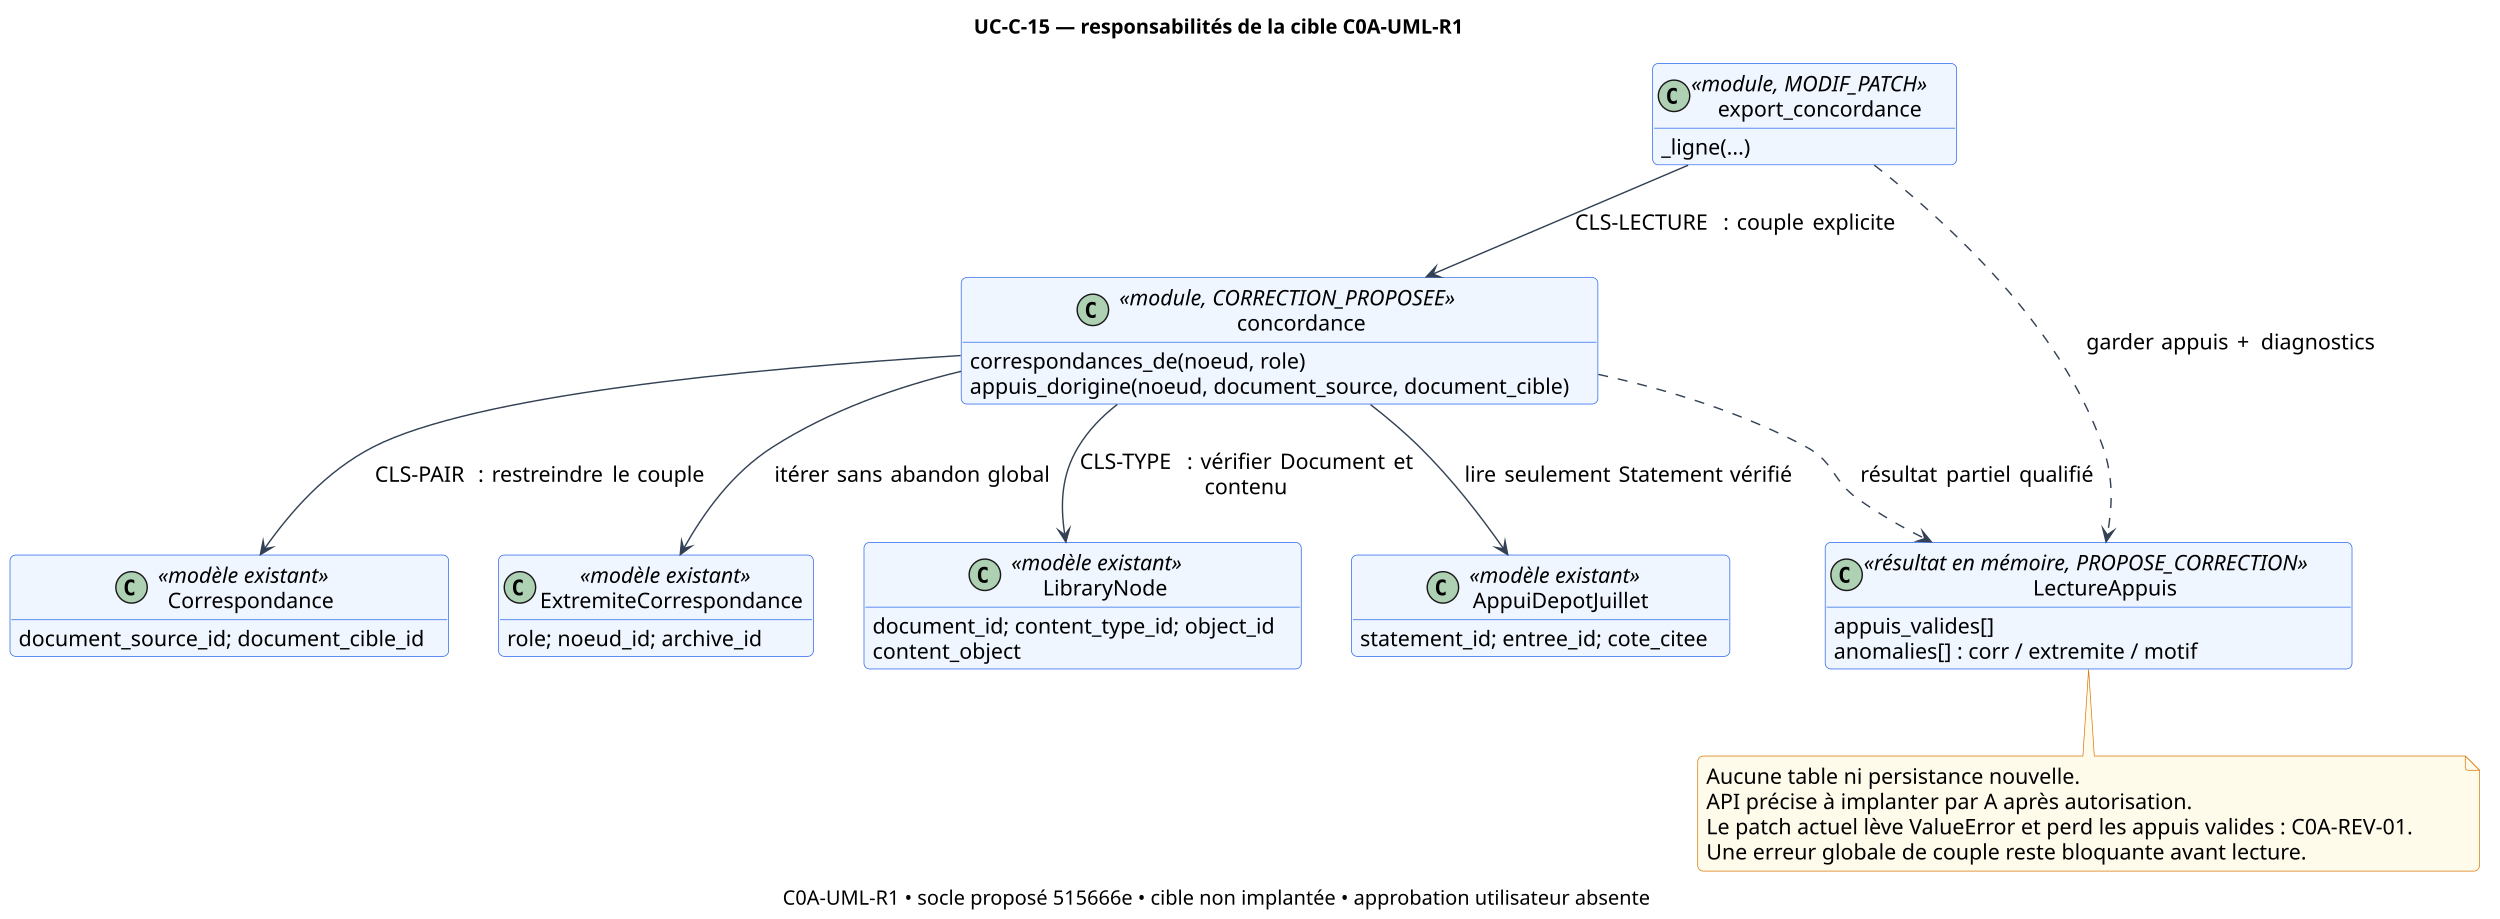
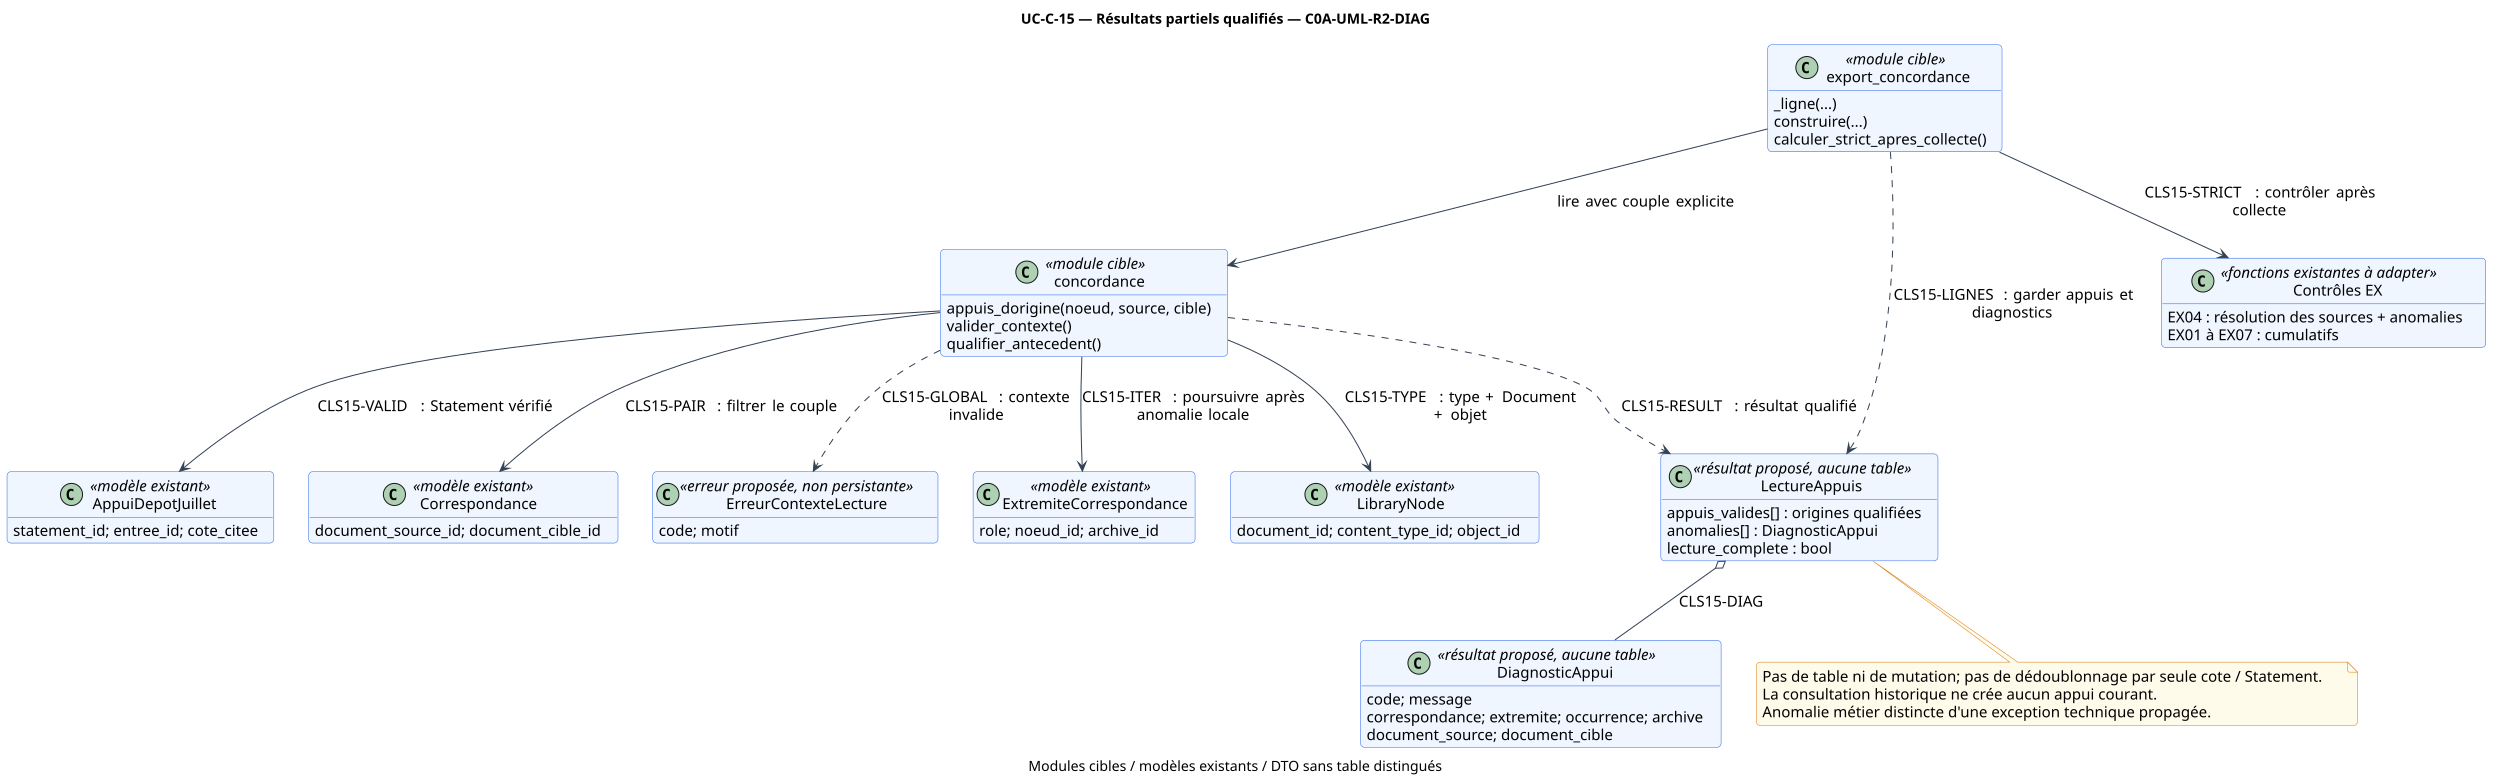
- <svg xmlns="http://www.w3.org/2000/svg" version="1.1" data-diagram-type="CLASS" style="width:1752px;height:644px;background:#FFFFFF;" width="1752px" height="644px" viewBox="0 0 1752 644" zoomAndPan="magnify" preserveAspectRatio="none" contentStyleType="text/css">
+ <svg xmlns="http://www.w3.org/2000/svg" version="1.1" data-diagram-type="CLASS" style="width:2485px;height:777px;background:#FFFFFF;" width="2485px" height="777px" viewBox="0 0 2485 777" zoomAndPan="magnify" preserveAspectRatio="none" contentStyleType="text/css">
  <defs />
  <g font-family="sans-serif" lengthAdjust="spacing">
    <g class="title" data-source-line="2">
-       <text x="682.417" y="23.535" fill="#000" font-size="14" textLength="380.816" font-weight="700">UC-C-15 — responsabilités de la cible C0A-UML-R1</text>
+       <text x="1014.741" y="23.535" fill="#000" font-size="14" textLength="449.251" font-weight="700">UC-C-15 — Résultats partiels qualifiés — C0A-UML-R2-DIAG</text>
    </g>
    <g class="entity" data-qualified-name="S" id="ent0001" data-source-line="4">
-       <rect x="673.62" y="194.488" width="446.165" height="88.664" fill="#EFF6FF" style="stroke:#2563EB;stroke-width:0.5;" rx="4" ry="4" />
-       <ellipse cx="765.887" cy="217.154" rx="11" ry="11" fill="#ADD1B2" style="stroke:#181818;stroke-width:1;" />
-       <path d="M767.804,222.339 Q767.292,222.603 766.728,222.735 Q766.164,222.867 765.541,222.867 Q763.329,222.867 762.165,221.409 Q761,219.952 761,217.198 Q761,214.437 762.165,212.979 Q763.329,211.521 765.541,211.521 Q766.164,211.521 766.735,211.653 Q767.306,211.785 767.804,212.049 L767.804,214.451 Q767.248,213.938 766.724,213.7 Q766.2,213.462 765.644,213.462 Q764.457,213.462 763.853,214.404 Q763.249,215.345 763.249,217.198 Q763.249,219.043 763.853,219.985 Q764.457,220.926 765.644,220.926 Q766.2,220.926 766.724,220.688 Q767.248,220.45 767.804,219.937 Z " fill="#000" />
-       <text x="784.387" y="213.99" fill="#000" font-size="15" textLength="257.131" font-style="italic">«module, CORRECTION_PROPOSEE»</text>
-       <text x="866.795" y="231.656" fill="#000" font-size="15" textLength="92.314">concordance</text>
-       <line x1="674.62" y1="239.82" x2="1118.785" y2="239.82" style="stroke:#2563EB;stroke-width:0.5;" />
-       <text x="679.62" y="258.322" fill="#000" font-size="15" textLength="242.08">correspondances_de(noeud, role)</text>
-       <text x="679.62" y="275.988" fill="#000" font-size="15" textLength="434.165">appuis_dorigine(noeud, document_source, document_cible)</text>
-     </g>
-     <g class="entity" data-qualified-name="Correspondance" id="ent0002" data-source-line="8">
-       <rect x="7" y="388.978" width="307.4" height="70.998" fill="#EFF6FF" style="stroke:#2563EB;stroke-width:0.5;" rx="4" ry="4" />
-       <ellipse cx="92.188" cy="411.644" rx="11" ry="11" fill="#ADD1B2" style="stroke:#181818;stroke-width:1;" />
-       <path d="M94.105,416.829 Q93.593,417.093 93.029,417.225 Q92.465,417.357 91.842,417.357 Q89.63,417.357 88.466,415.899 Q87.301,414.442 87.301,411.688 Q87.301,408.927 88.466,407.469 Q89.63,406.011 91.842,406.011 Q92.465,406.011 93.036,406.143 Q93.607,406.275 94.105,406.539 L94.105,408.941 Q93.549,408.428 93.025,408.19 Q92.501,407.952 91.945,407.952 Q90.758,407.952 90.154,408.894 Q89.55,409.835 89.55,411.688 Q89.55,413.533 90.154,414.475 Q90.758,415.416 91.945,415.416 Q92.501,415.416 93.025,415.178 Q93.549,414.94 94.105,414.427 Z " fill="#000" />
-       <text x="110.688" y="408.48" fill="#000" font-size="15" textLength="132.524" font-style="italic">«modèle existant»</text>
-       <text x="117.496" y="426.146" fill="#000" font-size="15" textLength="118.909">Correspondance</text>
-       <line x1="8" y1="434.31" x2="313.4" y2="434.31" style="stroke:#2563EB;stroke-width:0.5;" />
-       <text x="13" y="452.812" fill="#000" font-size="15" textLength="295.4">document_source_id; document_cible_id</text>
-     </g>
-     <g class="entity" data-qualified-name="ExtremiteCorrespondance" id="ent0003" data-source-line="11">
-       <rect x="349.38" y="388.978" width="220.65" height="70.998" fill="#EFF6FF" style="stroke:#2563EB;stroke-width:0.5;" rx="4" ry="4" />
-       <ellipse cx="364.38" cy="411.644" rx="11" ry="11" fill="#ADD1B2" style="stroke:#181818;stroke-width:1;" />
-       <path d="M366.297,416.829 Q365.785,417.093 365.221,417.225 Q364.657,417.357 364.034,417.357 Q361.822,417.357 360.658,415.899 Q359.493,414.442 359.493,411.688 Q359.493,408.927 360.658,407.469 Q361.822,406.011 364.034,406.011 Q364.657,406.011 365.228,406.143 Q365.799,406.275 366.297,406.539 L366.297,408.941 Q365.741,408.428 365.217,408.19 Q364.693,407.952 364.137,407.952 Q362.95,407.952 362.346,408.894 Q361.742,409.835 361.742,411.688 Q361.742,413.533 362.346,414.475 Q362.95,415.416 364.137,415.416 Q364.693,415.416 365.217,415.178 Q365.741,414.94 366.297,414.427 Z " fill="#000" />
-       <text x="406.443" y="408.48" fill="#000" font-size="15" textLength="132.524" font-style="italic">«modèle existant»</text>
-       <text x="378.38" y="426.146" fill="#000" font-size="15" textLength="188.65">ExtremiteCorrespondance</text>
-       <line x1="350.38" y1="434.31" x2="569.03" y2="434.31" style="stroke:#2563EB;stroke-width:0.5;" />
-       <text x="355.38" y="452.812" fill="#000" font-size="15" textLength="187.083">role; noeud_id; archive_id</text>
-     </g>
-     <g class="entity" data-qualified-name="LibraryNode" id="ent0004" data-source-line="14">
-       <rect x="605.48" y="380.148" width="306.448" height="88.664" fill="#EFF6FF" style="stroke:#2563EB;stroke-width:0.5;" rx="4" ry="4" />
-       <ellipse cx="690.192" cy="402.814" rx="11" ry="11" fill="#ADD1B2" style="stroke:#181818;stroke-width:1;" />
-       <path d="M692.109,407.999 Q691.597,408.263 691.033,408.395 Q690.469,408.527 689.846,408.527 Q687.634,408.527 686.47,407.069 Q685.305,405.612 685.305,402.858 Q685.305,400.097 686.47,398.639 Q687.634,397.181 689.846,397.181 Q690.469,397.181 691.04,397.313 Q691.611,397.445 692.109,397.709 L692.109,400.111 Q691.553,399.598 691.029,399.36 Q690.505,399.122 689.949,399.122 Q688.762,399.122 688.158,400.064 Q687.554,401.005 687.554,402.858 Q687.554,404.703 688.158,405.645 Q688.762,406.586 689.949,406.586 Q690.505,406.586 691.029,406.348 Q691.553,406.11 692.109,405.597 Z " fill="#000" />
-       <text x="708.692" y="399.65" fill="#000" font-size="15" textLength="132.524" font-style="italic">«modèle existant»</text>
-       <text x="730.822" y="417.316" fill="#000" font-size="15" textLength="88.264">LibraryNode</text>
-       <line x1="606.48" y1="425.48" x2="910.928" y2="425.48" style="stroke:#2563EB;stroke-width:0.5;" />
-       <text x="611.48" y="443.982" fill="#000" font-size="15" textLength="294.448">document_id; content_type_id; object_id</text>
-       <text x="611.48" y="461.648" fill="#000" font-size="15" textLength="107.461">content_object</text>
+       <rect x="934.93" y="247.818" width="285.311" height="106.33" fill="#EFF6FF" style="stroke:#2563EB;stroke-width:0.5;" rx="4" ry="4" />
+       <ellipse cx="1020.697" cy="270.484" rx="11" ry="11" fill="#ADD1B2" style="stroke:#181818;stroke-width:1;" />
+       <path d="M1022.614,275.669 Q1022.101,275.933 1021.537,276.065 Q1020.973,276.197 1020.351,276.197 Q1018.139,276.197 1016.974,274.739 Q1015.81,273.282 1015.81,270.528 Q1015.81,267.767 1016.974,266.309 Q1018.139,264.851 1020.351,264.851 Q1020.973,264.851 1021.545,264.983 Q1022.116,265.115 1022.614,265.379 L1022.614,267.781 Q1022.057,267.268 1021.534,267.03 Q1021.01,266.792 1020.453,266.792 Q1019.267,266.792 1018.663,267.734 Q1018.058,268.675 1018.058,270.528 Q1018.058,272.373 1018.663,273.315 Q1019.267,274.256 1020.453,274.256 Q1021.01,274.256 1021.534,274.018 Q1022.057,273.78 1022.614,273.267 Z " fill="#000" />
+       <text x="1039.197" y="267.32" fill="#000" font-size="15" textLength="109.277" font-style="italic">«module cible»</text>
+       <text x="1047.678" y="284.986" fill="#000" font-size="15" textLength="92.314">concordance</text>
+       <line x1="935.93" y1="293.15" x2="1219.241" y2="293.15" style="stroke:#2563EB;stroke-width:0.5;" />
+       <text x="940.93" y="311.652" fill="#000" font-size="15" textLength="273.311">appuis_dorigine(noeud, source, cible)</text>
+       <text x="940.93" y="329.318" fill="#000" font-size="15" textLength="129.25">valider_contexte()</text>
+       <text x="940.93" y="346.984" fill="#000" font-size="15" textLength="157.625">qualifier_antecedent()</text>
+     </g>
+     <g class="entity" data-qualified-name="Correspondance" id="ent0002" data-source-line="9">
+       <rect x="306.88" y="468.818" width="307.4" height="70.998" fill="#EFF6FF" style="stroke:#2563EB;stroke-width:0.5;" rx="4" ry="4" />
+       <ellipse cx="392.068" cy="491.484" rx="11" ry="11" fill="#ADD1B2" style="stroke:#181818;stroke-width:1;" />
+       <path d="M393.985,496.669 Q393.473,496.933 392.909,497.065 Q392.345,497.197 391.722,497.197 Q389.51,497.197 388.346,495.739 Q387.181,494.282 387.181,491.528 Q387.181,488.767 388.346,487.309 Q389.51,485.851 391.722,485.851 Q392.345,485.851 392.916,485.983 Q393.487,486.115 393.985,486.379 L393.985,488.781 Q393.429,488.268 392.905,488.03 Q392.381,487.792 391.825,487.792 Q390.638,487.792 390.034,488.734 Q389.43,489.675 389.43,491.528 Q389.43,493.373 390.034,494.315 Q390.638,495.256 391.825,495.256 Q392.381,495.256 392.905,495.018 Q393.429,494.78 393.985,494.267 Z " fill="#000" />
+       <text x="410.568" y="488.32" fill="#000" font-size="15" textLength="132.524" font-style="italic">«modèle existant»</text>
+       <text x="417.376" y="505.986" fill="#000" font-size="15" textLength="118.909">Correspondance</text>
+       <line x1="307.88" y1="514.15" x2="613.28" y2="514.15" style="stroke:#2563EB;stroke-width:0.5;" />
+       <text x="312.88" y="532.652" fill="#000" font-size="15" textLength="295.4">document_source_id; document_cible_id</text>
+     </g>
+     <g class="entity" data-qualified-name="ExtremiteCorrespondance" id="ent0003" data-source-line="12">
+       <rect x="967.26" y="468.818" width="220.65" height="70.998" fill="#EFF6FF" style="stroke:#2563EB;stroke-width:0.5;" rx="4" ry="4" />
+       <ellipse cx="982.26" cy="491.484" rx="11" ry="11" fill="#ADD1B2" style="stroke:#181818;stroke-width:1;" />
+       <path d="M984.177,496.669 Q983.665,496.933 983.101,497.065 Q982.537,497.197 981.914,497.197 Q979.702,497.197 978.538,495.739 Q977.373,494.282 977.373,491.528 Q977.373,488.767 978.538,487.309 Q979.702,485.851 981.914,485.851 Q982.537,485.851 983.108,485.983 Q983.679,486.115 984.177,486.379 L984.177,488.781 Q983.621,488.268 983.097,488.03 Q982.573,487.792 982.017,487.792 Q980.83,487.792 980.226,488.734 Q979.622,489.675 979.622,491.528 Q979.622,493.373 980.226,494.315 Q980.83,495.256 982.017,495.256 Q982.573,495.256 983.097,495.018 Q983.621,494.78 984.177,494.267 Z " fill="#000" />
+       <text x="1024.323" y="488.32" fill="#000" font-size="15" textLength="132.524" font-style="italic">«modèle existant»</text>
+       <text x="996.26" y="505.986" fill="#000" font-size="15" textLength="188.65">ExtremiteCorrespondance</text>
+       <line x1="968.26" y1="514.15" x2="1186.91" y2="514.15" style="stroke:#2563EB;stroke-width:0.5;" />
+       <text x="973.26" y="532.652" fill="#000" font-size="15" textLength="187.083">role; noeud_id; archive_id</text>
+     </g>
+     <g class="entity" data-qualified-name="LibraryNode" id="ent0004" data-source-line="15">
+       <rect x="1223.36" y="468.818" width="306.448" height="70.998" fill="#EFF6FF" style="stroke:#2563EB;stroke-width:0.5;" rx="4" ry="4" />
+       <ellipse cx="1308.072" cy="491.484" rx="11" ry="11" fill="#ADD1B2" style="stroke:#181818;stroke-width:1;" />
+       <path d="M1309.989,496.669 Q1309.477,496.933 1308.913,497.065 Q1308.349,497.197 1307.726,497.197 Q1305.514,497.197 1304.35,495.739 Q1303.185,494.282 1303.185,491.528 Q1303.185,488.767 1304.35,487.309 Q1305.514,485.851 1307.726,485.851 Q1308.349,485.851 1308.92,485.983 Q1309.491,486.115 1309.989,486.379 L1309.989,488.781 Q1309.433,488.268 1308.909,488.03 Q1308.385,487.792 1307.829,487.792 Q1306.642,487.792 1306.038,488.734 Q1305.434,489.675 1305.434,491.528 Q1305.434,493.373 1306.038,494.315 Q1306.642,495.256 1307.829,495.256 Q1308.385,495.256 1308.909,495.018 Q1309.433,494.78 1309.989,494.267 Z " fill="#000" />
+       <text x="1326.572" y="488.32" fill="#000" font-size="15" textLength="132.524" font-style="italic">«modèle existant»</text>
+       <text x="1348.702" y="505.986" fill="#000" font-size="15" textLength="88.264">LibraryNode</text>
+       <line x1="1224.36" y1="514.15" x2="1528.808" y2="514.15" style="stroke:#2563EB;stroke-width:0.5;" />
+       <text x="1229.36" y="532.652" fill="#000" font-size="15" textLength="294.448">document_id; content_type_id; object_id</text>
    </g>
    <g class="entity" data-qualified-name="AppuiDepotJuillet" id="ent0005" data-source-line="18">
-       <rect x="947.12" y="388.978" width="265.162" height="70.998" fill="#EFF6FF" style="stroke:#2563EB;stroke-width:0.5;" rx="4" ry="4" />
-       <ellipse cx="1011.189" cy="411.644" rx="11" ry="11" fill="#ADD1B2" style="stroke:#181818;stroke-width:1;" />
-       <path d="M1013.106,416.829 Q1012.593,417.093 1012.029,417.225 Q1011.465,417.357 1010.843,417.357 Q1008.631,417.357 1007.466,415.899 Q1006.302,414.442 1006.302,411.688 Q1006.302,408.927 1007.466,407.469 Q1008.631,406.011 1010.843,406.011 Q1011.465,406.011 1012.037,406.143 Q1012.608,406.275 1013.106,406.539 L1013.106,408.941 Q1012.549,408.428 1012.026,408.19 Q1011.502,407.952 1010.945,407.952 Q1009.759,407.952 1009.155,408.894 Q1008.55,409.835 1008.55,411.688 Q1008.55,413.533 1009.155,414.475 Q1009.759,415.416 1010.945,415.416 Q1011.502,415.416 1012.026,415.178 Q1012.549,414.94 1013.106,414.427 Z " fill="#000" />
-       <text x="1029.689" y="408.48" fill="#000" font-size="15" textLength="132.524" font-style="italic">«modèle existant»</text>
-       <text x="1032.109" y="426.146" fill="#000" font-size="15" textLength="127.683">AppuiDepotJuillet</text>
-       <line x1="948.12" y1="434.31" x2="1211.282" y2="434.31" style="stroke:#2563EB;stroke-width:0.5;" />
-       <text x="953.12" y="452.812" fill="#000" font-size="15" textLength="253.162">statement_id; entree_id; cote_citee</text>
-     </g>
-     <g class="entity" data-qualified-name="E" id="ent0010" data-source-line="26">
-       <rect x="1158.17" y="44.488" width="213.068" height="70.998" fill="#EFF6FF" style="stroke:#2563EB;stroke-width:0.5;" rx="4" ry="4" />
-       <ellipse cx="1173.17" cy="67.154" rx="11" ry="11" fill="#ADD1B2" style="stroke:#181818;stroke-width:1;" />
-       <path d="M1175.087,72.339 Q1174.575,72.603 1174.011,72.735 Q1173.447,72.867 1172.824,72.867 Q1170.612,72.867 1169.448,71.409 Q1168.283,69.952 1168.283,67.198 Q1168.283,64.437 1169.448,62.979 Q1170.612,61.521 1172.824,61.521 Q1173.447,61.521 1174.018,61.653 Q1174.589,61.785 1175.087,62.049 L1175.087,64.451 Q1174.531,63.938 1174.007,63.7 Q1173.483,63.462 1172.927,63.462 Q1171.74,63.462 1171.136,64.404 Q1170.532,65.345 1170.532,67.198 Q1170.532,69.043 1171.136,69.985 Q1171.74,70.926 1172.927,70.926 Q1173.483,70.926 1174.007,70.688 Q1174.531,70.45 1175.087,69.937 Z " fill="#000" />
-       <text x="1185.17" y="63.99" fill="#000" font-size="15" textLength="185.068" font-style="italic">«module, MODIF_PATCH»</text>
-       <text x="1203.817" y="81.656" fill="#000" font-size="15" textLength="147.773">export_concordance</text>
-       <line x1="1159.17" y1="89.82" x2="1370.238" y2="89.82" style="stroke:#2563EB;stroke-width:0.5;" />
-       <text x="1164.17" y="108.322" fill="#000" font-size="15" textLength="67.185">_ligne(...)</text>
-     </g>
-     <g class="entity" data-qualified-name="LectureAppuis" id="ent0011" data-source-line="29">
-       <rect x="1279.1" y="380.148" width="369.199" height="88.664" fill="#EFF6FF" style="stroke:#2563EB;stroke-width:0.5;" rx="4" ry="4" />
-       <ellipse cx="1294.1" cy="402.814" rx="11" ry="11" fill="#ADD1B2" style="stroke:#181818;stroke-width:1;" />
-       <path d="M1296.017,407.999 Q1295.505,408.263 1294.941,408.395 Q1294.377,408.527 1293.754,408.527 Q1291.542,408.527 1290.378,407.069 Q1289.213,405.612 1289.213,402.858 Q1289.213,400.097 1290.378,398.639 Q1291.542,397.181 1293.754,397.181 Q1294.377,397.181 1294.948,397.313 Q1295.519,397.445 1296.017,397.709 L1296.017,400.111 Q1295.461,399.598 1294.937,399.36 Q1294.413,399.122 1293.857,399.122 Q1292.67,399.122 1292.066,400.064 Q1291.462,401.005 1291.462,402.858 Q1291.462,404.703 1292.066,405.645 Q1292.67,406.586 1293.857,406.586 Q1294.413,406.586 1294.937,406.348 Q1295.461,406.11 1296.017,405.597 Z " fill="#000" />
-       <text x="1306.1" y="399.65" fill="#000" font-size="15" textLength="341.199" font-style="italic">«résultat en mémoire, PROPOSE_CORRECTION»</text>
-       <text x="1424.712" y="417.316" fill="#000" font-size="15" textLength="103.975">LectureAppuis</text>
-       <line x1="1280.1" y1="425.48" x2="1647.299" y2="425.48" style="stroke:#2563EB;stroke-width:0.5;" />
-       <text x="1285.1" y="443.982" fill="#000" font-size="15" textLength="115.876">appuis_valides[]</text>
-       <text x="1285.1" y="461.648" fill="#000" font-size="15" textLength="270.3">anomalies[] : corr / extremite / motif</text>
-     </g>
-     <g class="entity" data-qualified-name="GMN15" id="ent0016" data-source-line="37">
-       <path d="M1189.76,533.818 L1189.76,606.482 A4,4 0 0 0 1193.76,610.482 L1733.65,610.482 A4,4 0 0 0 1737.65,606.482 L1737.65,539.818 L1727.65,529.818 L1467.7,529.818 L1463.7,468.978 L1459.7,529.818 L1193.76,529.818 A4,4 0 0 0 1189.76,533.818" style="stroke:#D97706;stroke-width:0.5;" fill="#FFFBEB" />
-       <path d="M1727.65,529.818 L1727.65,537.818 A2,2 0 0 0 1729.65,539.818 L1737.65,539.818 L1727.65,529.818" style="stroke:#D97706;stroke-width:0.5;" fill="#FFFBEB" />
-       <text x="1195.76" y="549.32" fill="#000" font-size="15" textLength="271.509">Aucune table ni persistance nouvelle.</text>
-       <text x="1195.76" y="566.986" fill="#000" font-size="15" textLength="352.354">API précise à implanter par A après autorisation.</text>
-       <text x="1195.76" y="584.652" fill="#000" font-size="15" textLength="526.89">Le patch actuel lève ValueError et perd les appuis valides : C0A-REV-01.</text>
-       <text x="1195.76" y="602.318" fill="#000" font-size="15" textLength="433.118">Une erreur globale de couple reste bloquante avant lecture.</text>
-     </g>
-     <g class="link" data-entity-1="ent0001" data-entity-2="ent0002" id="lnk6" data-source-line="21" data-link-type="dependency">
-       <path d="M673.23,249.148 C519.9,258.628 331.93,277.278 261.7,313.148 C228.28,330.218 203.289,359.081 185.349,384.551" style="stroke:#334155;stroke-width:1;" fill="none" id="S-to-Correspondance" codeLine="21" />
-       <polygon points="182.47,388.638,190.923,383.584,185.349,384.551,184.382,378.977,182.47,388.638" fill="#334155" style="stroke:#334155;stroke-width:1;stroke-linejoin:miter;stroke-miterlimit:10;" />
-       <text x="262.7" y="337.65" fill="#000" font-size="15" textLength="67.581">CLS-PAIR</text>
-       <text x="330.281" y="337.65" fill="#000" font-size="15"> </text>
-       <text x="335.027" y="337.65" fill="#000" font-size="15">:</text>
-       <text x="339.773" y="337.65" fill="#000" font-size="15"> </text>
-       <text x="344.519" y="337.65" fill="#000" font-size="15" textLength="79.827">restreindre</text>
-       <text x="424.346" y="337.65" fill="#000" font-size="15"> </text>
-       <text x="429.092" y="337.65" fill="#000" font-size="15" textLength="12.693">le</text>
-       <text x="441.784" y="337.65" fill="#000" font-size="15"> </text>
-       <text x="446.531" y="337.65" fill="#000" font-size="15" textLength="48.34">couple</text>
-     </g>
-     <g class="link" data-entity-1="ent0001" data-entity-2="ent0003" id="lnk7" data-source-line="22" data-link-type="dependency">
-       <path d="M673.54,260.228 C627.51,271.308 581.1,288.028 541.7,313.148 C512.93,331.498 493.159,359.419 479.159,384.339" style="stroke:#334155;stroke-width:1;" fill="none" id="S-to-ExtremiteCorrespondance" codeLine="22" />
-       <polygon points="476.71,388.698,484.606,382.811,479.159,384.339,477.631,378.893,476.71,388.698" fill="#334155" style="stroke:#334155;stroke-width:1;stroke-linejoin:miter;stroke-miterlimit:10;" />
-       <text x="542.7" y="337.65" fill="#000" font-size="15" textLength="38.936">itérer</text>
-       <text x="581.636" y="337.65" fill="#000" font-size="15"> </text>
-       <text x="586.382" y="337.65" fill="#000" font-size="15" textLength="32.886">sans</text>
-       <text x="619.267" y="337.65" fill="#000" font-size="15"> </text>
-       <text x="624.013" y="337.65" fill="#000" font-size="15" textLength="63.281">abandon</text>
-       <text x="687.295" y="337.65" fill="#000" font-size="15"> </text>
-       <text x="692.041" y="337.65" fill="#000" font-size="15" textLength="44.963">global</text>
-     </g>
-     <g class="link" data-entity-1="ent0001" data-entity-2="ent0004" id="lnk8" data-source-line="23" data-link-type="dependency">
-       <path d="M782.98,283.448 C772.21,291.778 762.72,301.588 755.7,313.148 C743.77,332.808 742.927,353.335 746.207,374.855" style="stroke:#334155;stroke-width:1;" fill="none" id="S-to-LibraryNode" codeLine="23" />
-       <polygon points="746.96,379.798,749.558,370.298,746.207,374.855,741.65,371.504,746.96,379.798" fill="#334155" style="stroke:#334155;stroke-width:1;stroke-linejoin:miter;stroke-miterlimit:10;" />
-       <text x="756.7" y="328.65" fill="#000" font-size="15" textLength="70.386">CLS-TYPE</text>
-       <text x="827.086" y="328.65" fill="#000" font-size="15"> </text>
-       <text x="831.832" y="328.65" fill="#000" font-size="15">:</text>
-       <text x="836.578" y="328.65" fill="#000" font-size="15"> </text>
-       <text x="841.324" y="328.65" fill="#000" font-size="15" textLength="50.94">vérifier</text>
-       <text x="892.264" y="328.65" fill="#000" font-size="15"> </text>
-       <text x="897.01" y="328.65" fill="#000" font-size="15" textLength="74.722">Document</text>
-       <text x="971.732" y="328.65" fill="#000" font-size="15"> </text>
-       <text x="976.478" y="328.65" fill="#000" font-size="15" textLength="13.967">et</text>
-       <text x="844.177" y="346.316" fill="#000" font-size="15" textLength="58.792">contenu</text>
-     </g>
-     <g class="link" data-entity-1="ent0001" data-entity-2="ent0005" id="lnk9" data-source-line="24" data-link-type="dependency">
-       <path d="M960.47,283.558 C972.33,292.778 984.26,302.858 994.7,313.148 C1018.12,336.238 1037.768,361.845 1053.738,384.605" style="stroke:#334155;stroke-width:1;" fill="none" id="S-to-AppuiDepotJuillet" codeLine="24" />
-       <polygon points="1056.61,388.698,1054.715,379.033,1053.738,384.605,1048.166,383.628,1056.61,388.698" fill="#334155" style="stroke:#334155;stroke-width:1;stroke-linejoin:miter;stroke-miterlimit:10;" />
-       <text x="1026.37" y="337.65" fill="#000" font-size="15" textLength="23.167">lire</text>
-       <text x="1049.537" y="337.65" fill="#000" font-size="15"> </text>
-       <text x="1054.283" y="337.65" fill="#000" font-size="15" textLength="75.286">seulement</text>
-       <text x="1129.568" y="337.65" fill="#000" font-size="15"> </text>
-       <text x="1134.314" y="337.65" fill="#000" font-size="15" textLength="73.22">Statement</text>
-       <text x="1207.535" y="337.65" fill="#000" font-size="15"> </text>
-       <text x="1212.281" y="337.65" fill="#000" font-size="15" textLength="44.802">vérifié</text>
-     </g>
-     <g class="link" data-entity-1="ent0010" data-entity-2="ent0001" id="lnk12" data-source-line="33" data-link-type="dependency">
-       <path d="M1183.03,115.788 C1128.93,138.848 1062.12,167.318 1004.15,192.028" style="stroke:#334155;stroke-width:1;" fill="none" id="E-to-S" codeLine="33" />
-       <polygon points="999.55,193.988,1009.398,194.139,1004.15,192.028,1006.261,186.78,999.55,193.988" fill="#334155" style="stroke:#334155;stroke-width:1;stroke-linejoin:miter;stroke-miterlimit:10;" />
-       <text x="1103.73" y="160.99" fill="#000" font-size="15" textLength="99.133">CLS-LECTURE</text>
-       <text x="1202.863" y="160.99" fill="#000" font-size="15"> </text>
-       <text x="1207.609" y="160.99" fill="#000" font-size="15">:</text>
-       <text x="1212.355" y="160.99" fill="#000" font-size="15"> </text>
-       <text x="1217.102" y="160.99" fill="#000" font-size="15" textLength="48.34">couple</text>
-       <text x="1265.441" y="160.99" fill="#000" font-size="15"> </text>
-       <text x="1270.188" y="160.99" fill="#000" font-size="15" textLength="61.655">explicite</text>
-     </g>
-     <g class="link" data-entity-1="ent0001" data-entity-2="ent0011" id="lnk13" data-source-line="34" data-link-type="dependency">
-       <path d="M1120.09,262.368 C1169.96,273.258 1221.2,289.368 1265.7,313.148 C1286.21,324.108 1283.59,336.898 1302.7,350.148 C1318.35,360.998 1331.387,368.663 1348.937,377.433" style="stroke:#334155;stroke-width:1;stroke-dasharray:7,7;" fill="none" id="S-to-LectureAppuis" codeLine="34" />
-       <polygon points="1353.41,379.668,1347.147,372.067,1348.937,377.433,1343.571,379.223,1353.41,379.668" fill="#334155" style="stroke:#334155;stroke-width:1;stroke-linejoin:miter;stroke-miterlimit:10;" />
-       <text x="1303.7" y="337.65" fill="#000" font-size="15" textLength="55.291">résultat</text>
-       <text x="1358.991" y="337.65" fill="#000" font-size="15"> </text>
-       <text x="1363.737" y="337.65" fill="#000" font-size="15" textLength="46.501">partiel</text>
-       <text x="1410.238" y="337.65" fill="#000" font-size="15"> </text>
-       <text x="1414.984" y="337.65" fill="#000" font-size="15" textLength="53.914">qualifié</text>
-     </g>
-     <g class="link" data-entity-1="ent0010" data-entity-2="ent0011" id="lnk14" data-source-line="35" data-link-type="dependency">
-       <path d="M1313.52,115.738 C1365.47,156.198 1444.17,228.398 1473.7,313.148 C1481.07,334.308 1480.545,354.137 1476.825,374.827" style="stroke:#334155;stroke-width:1;stroke-dasharray:7,7;" fill="none" id="E-to-LectureAppuis" codeLine="35" />
-       <polygon points="1475.94,379.748,1481.47,371.598,1476.825,374.827,1473.596,370.182,1475.94,379.748" fill="#334155" style="stroke:#334155;stroke-width:1;stroke-linejoin:miter;stroke-miterlimit:10;" />
-       <text x="1462.04" y="244.82" fill="#000" font-size="15" textLength="47.71">garder</text>
-       <text x="1509.75" y="244.82" fill="#000" font-size="15"> </text>
-       <text x="1514.496" y="244.82" fill="#000" font-size="15" textLength="48.457">appuis</text>
-       <text x="1562.953" y="244.82" fill="#000" font-size="15"> </text>
-       <text x="1567.699" y="244.82" fill="#000" font-size="15">+</text>
-       <text x="1579.623" y="244.82" fill="#000" font-size="15"> </text>
-       <text x="1584.369" y="244.82" fill="#000" font-size="15" textLength="82.859">diagnostics</text>
+       <rect x="7" y="468.818" width="265.162" height="70.998" fill="#EFF6FF" style="stroke:#2563EB;stroke-width:0.5;" rx="4" ry="4" />
+       <ellipse cx="71.069" cy="491.484" rx="11" ry="11" fill="#ADD1B2" style="stroke:#181818;stroke-width:1;" />
+       <path d="M72.986,496.669 Q72.473,496.933 71.909,497.065 Q71.345,497.197 70.723,497.197 Q68.511,497.197 67.346,495.739 Q66.182,494.282 66.182,491.528 Q66.182,488.767 67.346,487.309 Q68.511,485.851 70.723,485.851 Q71.345,485.851 71.917,485.983 Q72.488,486.115 72.986,486.379 L72.986,488.781 Q72.429,488.268 71.906,488.03 Q71.382,487.792 70.825,487.792 Q69.639,487.792 69.035,488.734 Q68.43,489.675 68.43,491.528 Q68.43,493.373 69.035,494.315 Q69.639,495.256 70.825,495.256 Q71.382,495.256 71.906,495.018 Q72.429,494.78 72.986,494.267 Z " fill="#000" />
+       <text x="89.569" y="488.32" fill="#000" font-size="15" textLength="132.524" font-style="italic">«modèle existant»</text>
+       <text x="91.989" y="505.986" fill="#000" font-size="15" textLength="127.683">AppuiDepotJuillet</text>
+       <line x1="8" y1="514.15" x2="271.162" y2="514.15" style="stroke:#2563EB;stroke-width:0.5;" />
+       <text x="13" y="532.652" fill="#000" font-size="15" textLength="253.162">statement_id; entree_id; cote_citee</text>
+     </g>
+     <g class="entity" data-qualified-name="LectureAppuis" id="ent0006" data-source-line="21">
+       <rect x="1650.85" y="451.148" width="275.467" height="106.33" fill="#EFF6FF" style="stroke:#2563EB;stroke-width:0.5;" rx="4" ry="4" />
+       <ellipse cx="1670.235" cy="473.814" rx="11" ry="11" fill="#ADD1B2" style="stroke:#181818;stroke-width:1;" />
+       <path d="M1672.153,478.999 Q1671.64,479.263 1671.076,479.395 Q1670.512,479.527 1669.889,479.527 Q1667.677,479.527 1666.513,478.069 Q1665.348,476.612 1665.348,473.858 Q1665.348,471.097 1666.513,469.639 Q1667.677,468.181 1669.889,468.181 Q1670.512,468.181 1671.083,468.313 Q1671.655,468.445 1672.153,468.709 L1672.153,471.111 Q1671.596,470.598 1671.072,470.36 Q1670.549,470.122 1669.992,470.122 Q1668.805,470.122 1668.201,471.064 Q1667.597,472.005 1667.597,473.858 Q1667.597,475.703 1668.201,476.645 Q1668.805,477.586 1669.992,477.586 Q1670.549,477.586 1671.072,477.348 Q1671.596,477.11 1672.153,476.597 Z " fill="#000" />
+       <text x="1683.21" y="470.65" fill="#000" font-size="15" textLength="237.722" font-style="italic">«résultat proposé, aucune table»</text>
+       <text x="1750.083" y="488.316" fill="#000" font-size="15" textLength="103.975">LectureAppuis</text>
+       <line x1="1651.85" y1="496.48" x2="1925.317" y2="496.48" style="stroke:#2563EB;stroke-width:0.5;" />
+       <text x="1656.85" y="514.982" fill="#000" font-size="15" textLength="263.467">appuis_valides[] : origines qualifiées</text>
+       <text x="1656.85" y="532.648" fill="#000" font-size="15" textLength="217.646">anomalies[] : DiagnosticAppui</text>
+       <text x="1656.85" y="550.314" fill="#000" font-size="15" textLength="170.735">lecture_complete : bool</text>
+     </g>
+     <g class="entity" data-qualified-name="DiagnosticAppui" id="ent0007" data-source-line="26">
+       <rect x="1352.38" y="636.478" width="358.399" height="106.33" fill="#EFF6FF" style="stroke:#2563EB;stroke-width:0.5;" rx="4" ry="4" />
+       <ellipse cx="1410.468" cy="659.144" rx="11" ry="11" fill="#ADD1B2" style="stroke:#181818;stroke-width:1;" />
+       <path d="M1412.386,664.329 Q1411.873,664.593 1411.309,664.725 Q1410.745,664.857 1410.123,664.857 Q1407.911,664.857 1406.746,663.399 Q1405.582,661.942 1405.582,659.188 Q1405.582,656.427 1406.746,654.969 Q1407.911,653.511 1410.123,653.511 Q1410.745,653.511 1411.317,653.643 Q1411.888,653.775 1412.386,654.039 L1412.386,656.441 Q1411.829,655.928 1411.306,655.69 Q1410.782,655.452 1410.225,655.452 Q1409.039,655.452 1408.434,656.394 Q1407.83,657.335 1407.83,659.188 Q1407.83,661.033 1408.434,661.975 Q1409.039,662.916 1410.225,662.916 Q1410.782,662.916 1411.306,662.678 Q1411.829,662.44 1412.386,661.927 Z " fill="#000" />
+       <text x="1428.968" y="655.98" fill="#000" font-size="15" textLength="237.722" font-style="italic">«résultat proposé, aucune table»</text>
+       <text x="1487.888" y="673.646" fill="#000" font-size="15" textLength="119.883">DiagnosticAppui</text>
+       <line x1="1353.38" y1="681.81" x2="1709.779" y2="681.81" style="stroke:#2563EB;stroke-width:0.5;" />
+       <text x="1358.38" y="700.312" fill="#000" font-size="15" textLength="107.834">code; message</text>
+       <text x="1358.38" y="717.978" fill="#000" font-size="15" textLength="346.399">correspondance; extremite; occurrence; archive</text>
+       <text x="1358.38" y="735.644" fill="#000" font-size="15" textLength="252.847">document_source; document_cible</text>
+     </g>
+     <g class="entity" data-qualified-name="ErreurContexteLecture" id="ent0008" data-source-line="31">
+       <rect x="648.82" y="468.818" width="283.513" height="70.998" fill="#EFF6FF" style="stroke:#2563EB;stroke-width:0.5;" rx="4" ry="4" />
+       <ellipse cx="663.82" cy="491.484" rx="11" ry="11" fill="#ADD1B2" style="stroke:#181818;stroke-width:1;" />
+       <path d="M665.737,496.669 Q665.225,496.933 664.661,497.065 Q664.097,497.197 663.474,497.197 Q661.262,497.197 660.098,495.739 Q658.933,494.282 658.933,491.528 Q658.933,488.767 660.098,487.309 Q661.262,485.851 663.474,485.851 Q664.097,485.851 664.668,485.983 Q665.239,486.115 665.737,486.379 L665.737,488.781 Q665.181,488.268 664.657,488.03 Q664.133,487.792 663.577,487.792 Q662.39,487.792 661.786,488.734 Q661.182,489.675 661.182,491.528 Q661.182,493.373 661.786,494.315 Q662.39,495.256 663.577,495.256 Q664.133,495.256 664.657,495.018 Q665.181,494.78 665.737,494.267 Z " fill="#000" />
+       <text x="675.82" y="488.32" fill="#000" font-size="15" textLength="255.513" font-style="italic">«erreur proposée, non persistante»</text>
+       <text x="721.728" y="505.986" fill="#000" font-size="15" textLength="163.696">ErreurContexteLecture</text>
+       <line x1="649.82" y1="514.15" x2="931.333" y2="514.15" style="stroke:#2563EB;stroke-width:0.5;" />
+       <text x="654.82" y="532.652" fill="#000" font-size="15" textLength="82.866">code; motif</text>
+     </g>
+     <g class="entity" data-qualified-name="E" id="ent0009" data-source-line="34">
+       <rect x="1757.16" y="44.488" width="232.847" height="106.33" fill="#EFF6FF" style="stroke:#2563EB;stroke-width:0.5;" rx="4" ry="4" />
+       <ellipse cx="1796.043" cy="67.154" rx="11" ry="11" fill="#ADD1B2" style="stroke:#181818;stroke-width:1;" />
+       <path d="M1797.961,72.339 Q1797.448,72.603 1796.884,72.735 Q1796.32,72.867 1795.697,72.867 Q1793.486,72.867 1792.321,71.409 Q1791.156,69.952 1791.156,67.198 Q1791.156,64.437 1792.321,62.979 Q1793.486,61.521 1795.697,61.521 Q1796.32,61.521 1796.891,61.653 Q1797.463,61.785 1797.961,62.049 L1797.961,64.451 Q1797.404,63.938 1796.88,63.7 Q1796.357,63.462 1795.8,63.462 Q1794.613,63.462 1794.009,64.404 Q1793.405,65.345 1793.405,67.198 Q1793.405,69.043 1794.009,69.985 Q1794.613,70.926 1795.8,70.926 Q1796.357,70.926 1796.88,70.688 Q1797.404,70.45 1797.961,69.937 Z " fill="#000" />
+       <text x="1834.599" y="63.99" fill="#000" font-size="15" textLength="109.277" font-style="italic">«module cible»</text>
+       <text x="1815.351" y="81.656" fill="#000" font-size="15" textLength="147.773">export_concordance</text>
+       <line x1="1758.16" y1="89.82" x2="1989.007" y2="89.82" style="stroke:#2563EB;stroke-width:0.5;" />
+       <text x="1763.16" y="108.322" fill="#000" font-size="15" textLength="67.185">_ligne(...)</text>
+       <text x="1763.16" y="125.988" fill="#000" font-size="15" textLength="97.734">construire(...)</text>
+       <text x="1763.16" y="143.654" fill="#000" font-size="15" textLength="220.847">calculer_strict_apres_collecte()</text>
+     </g>
+     <g class="entity" data-qualified-name="X" id="ent0010" data-source-line="39">
+       <rect x="2148.42" y="256.648" width="322.313" height="88.664" fill="#EFF6FF" style="stroke:#2563EB;stroke-width:0.5;" rx="4" ry="4" />
+       <ellipse cx="2189.667" cy="279.314" rx="11" ry="11" fill="#ADD1B2" style="stroke:#181818;stroke-width:1;" />
+       <path d="M2191.584,284.499 Q2191.072,284.763 2190.508,284.895 Q2189.944,285.027 2189.321,285.027 Q2187.109,285.027 2185.945,283.569 Q2184.78,282.112 2184.78,279.358 Q2184.78,276.597 2185.945,275.139 Q2187.109,273.681 2189.321,273.681 Q2189.944,273.681 2190.515,273.813 Q2191.086,273.945 2191.584,274.209 L2191.584,276.611 Q2191.028,276.098 2190.504,275.86 Q2189.98,275.622 2189.424,275.622 Q2188.237,275.622 2187.633,276.564 Q2187.029,277.505 2187.029,279.358 Q2187.029,281.203 2187.633,282.145 Q2188.237,283.086 2189.424,283.086 Q2189.98,283.086 2190.504,282.848 Q2191.028,282.61 2191.584,282.097 Z " fill="#000" />
+       <text x="2207.499" y="276.15" fill="#000" font-size="15" textLength="235.986" font-style="italic">«fonctions existantes à adapter»</text>
+       <text x="2279.258" y="293.816" fill="#000" font-size="15" textLength="92.468">Contrôles EX</text>
+       <line x1="2149.42" y1="301.98" x2="2469.733" y2="301.98" style="stroke:#2563EB;stroke-width:0.5;" />
+       <text x="2154.42" y="320.482" fill="#000" font-size="15" textLength="310.313">EX04 : résolution des sources + anomalies</text>
+       <text x="2154.42" y="338.148" fill="#000" font-size="15" textLength="181.025">EX01 à EX07 : cumulatifs</text>
+     </g>
+     <g class="entity" data-qualified-name="GMN21" id="ent0022" data-source-line="54">
+       <path d="M1745.73,662.148 L1745.73,717.146 A4,4 0 0 0 1749.73,721.146 L2339.439,721.146 A4,4 0 0 0 2343.439,717.146 L2343.439,668.148 L2333.439,658.148 L2005.63,658.148 L1861.94,557.848 L1997.63,658.148 L1749.73,658.148 A4,4 0 0 0 1745.73,662.148" style="stroke:#D97706;stroke-width:0.5;" fill="#FFFBEB" />
+       <path d="M2333.439,658.148 L2333.439,666.148 A2,2 0 0 0 2335.439,668.148 L2343.439,668.148 L2333.439,658.148" style="stroke:#D97706;stroke-width:0.5;" fill="#FFFBEB" />
+       <text x="1751.73" y="677.65" fill="#000" font-size="15" textLength="576.709">Pas de table ni de mutation; pas de dédoublonnage par seule cote / Statement.</text>
+       <text x="1751.73" y="695.316" fill="#000" font-size="15" textLength="406.26">La consultation historique ne crée aucun appui courant.</text>
+       <text x="1751.73" y="712.982" fill="#000" font-size="15" textLength="462.195">Anomalie métier distincte d'une exception technique propagée.</text>
+     </g>
+     <g class="link" data-entity-1="ent0001" data-entity-2="ent0002" id="lnk11" data-source-line="43" data-link-type="dependency">
+       <path d="M934.47,310.718 C841.83,320.418 720.34,340.908 620.58,384.148 C573.55,404.538 531.149,437.847 500.599,465.137" style="stroke:#334155;stroke-width:1;" fill="none" id="S-to-Correspondance" codeLine="43" />
+       <polygon points="496.87,468.468,506.247,465.456,500.599,465.137,500.917,459.489,496.87,468.468" fill="#334155" style="stroke:#334155;stroke-width:1;stroke-linejoin:miter;stroke-miterlimit:10;" />
+       <text x="621.58" y="408.65" fill="#000" font-size="15" textLength="86.55">CLS15-PAIR</text>
+       <text x="708.13" y="408.65" fill="#000" font-size="15"> </text>
+       <text x="712.876" y="408.65" fill="#000" font-size="15">:</text>
+       <text x="717.622" y="408.65" fill="#000" font-size="15"> </text>
+       <text x="722.369" y="408.65" fill="#000" font-size="15" textLength="40.43">filtrer</text>
+       <text x="762.798" y="408.65" fill="#000" font-size="15"> </text>
+       <text x="767.544" y="408.65" fill="#000" font-size="15" textLength="12.693">le</text>
+       <text x="780.237" y="408.65" fill="#000" font-size="15"> </text>
+       <text x="784.983" y="408.65" fill="#000" font-size="15" textLength="48.34">couple</text>
+     </g>
+     <g class="link" data-entity-1="ent0001" data-entity-2="ent0003" id="lnk12" data-source-line="44" data-link-type="dependency">
+       <path d="M1075.38,354.578 C1075.04,364.398 1074.76,374.588 1074.58,384.148 C1074.06,412.498 1074.762,439.632 1075.702,463.382" style="stroke:#334155;stroke-width:1;" fill="none" id="S-to-ExtremiteCorrespondance" codeLine="44" />
+       <polygon points="1075.9,468.378,1079.541,459.227,1075.702,463.382,1071.547,459.544,1075.9,468.378" fill="#334155" style="stroke:#334155;stroke-width:1;stroke-linejoin:miter;stroke-miterlimit:10;" />
+       <text x="1075.58" y="399.65" fill="#000" font-size="15" textLength="85.525">CLS15-ITER</text>
+       <text x="1161.105" y="399.65" fill="#000" font-size="15"> </text>
+       <text x="1165.851" y="399.65" fill="#000" font-size="15">:</text>
+       <text x="1170.597" y="399.65" fill="#000" font-size="15"> </text>
+       <text x="1175.343" y="399.65" fill="#000" font-size="15" textLength="77.651">poursuivre</text>
+       <text x="1252.995" y="399.65" fill="#000" font-size="15"> </text>
+       <text x="1257.741" y="399.65" fill="#000" font-size="15" textLength="39.866">après</text>
+       <text x="1130.054" y="417.316" fill="#000" font-size="15" textLength="66.123">anomalie</text>
+       <text x="1196.177" y="417.316" fill="#000" font-size="15"> </text>
+       <text x="1200.923" y="417.316" fill="#000" font-size="15" textLength="42.209">locale</text>
+     </g>
+     <g class="link" data-entity-1="ent0001" data-entity-2="ent0004" id="lnk13" data-source-line="45" data-link-type="dependency">
+       <path d="M1220.55,337.968 C1249.63,349.578 1278.62,364.668 1302.58,384.148 C1330.07,406.498 1348.115,437.403 1360.385,463.833" style="stroke:#334155;stroke-width:1;" fill="none" id="S-to-LibraryNode" codeLine="45" />
+       <polygon points="1362.49,468.368,1362.328,458.521,1360.385,463.833,1355.072,461.889,1362.49,468.368" fill="#334155" style="stroke:#334155;stroke-width:1;stroke-linejoin:miter;stroke-miterlimit:10;" />
+       <text x="1336.65" y="399.65" fill="#000" font-size="15" textLength="89.355">CLS15-TYPE</text>
+       <text x="1426.005" y="399.65" fill="#000" font-size="15"> </text>
+       <text x="1430.752" y="399.65" fill="#000" font-size="15">:</text>
+       <text x="1435.498" y="399.65" fill="#000" font-size="15"> </text>
+       <text x="1440.244" y="399.65" fill="#000" font-size="15" textLength="31.245">type</text>
+       <text x="1471.489" y="399.65" fill="#000" font-size="15"> </text>
+       <text x="1476.235" y="399.65" fill="#000" font-size="15">+</text>
+       <text x="1488.159" y="399.65" fill="#000" font-size="15"> </text>
+       <text x="1492.905" y="399.65" fill="#000" font-size="15" textLength="74.722">Document</text>
+       <text x="1425.211" y="417.316" fill="#000" font-size="15">+</text>
+       <text x="1437.135" y="417.316" fill="#000" font-size="15"> </text>
+       <text x="1441.881" y="417.316" fill="#000" font-size="15" textLength="37.185">objet</text>
+     </g>
+     <g class="link" data-entity-1="ent0001" data-entity-2="ent0005" id="lnk14" data-source-line="46" data-link-type="dependency">
+       <path d="M934.46,309.088 C745.8,319.878 424.93,343.548 314.58,384.148 C263.01,403.118 215.835,437.382 182.315,465.252" style="stroke:#334155;stroke-width:1;" fill="none" id="S-to-AppuiDepotJuillet" codeLine="46" />
+       <polygon points="178.47,468.448,187.948,465.77,182.315,465.252,182.833,459.619,178.47,468.448" fill="#334155" style="stroke:#334155;stroke-width:1;stroke-linejoin:miter;stroke-miterlimit:10;" />
+       <text x="315.58" y="408.65" fill="#000" font-size="15" textLength="97.815">CLS15-VALID</text>
+       <text x="413.395" y="408.65" fill="#000" font-size="15"> </text>
+       <text x="418.141" y="408.65" fill="#000" font-size="15">:</text>
+       <text x="422.887" y="408.65" fill="#000" font-size="15"> </text>
+       <text x="427.633" y="408.65" fill="#000" font-size="15" textLength="73.22">Statement</text>
+       <text x="500.853" y="408.65" fill="#000" font-size="15"> </text>
+       <text x="505.6" y="408.65" fill="#000" font-size="15" textLength="44.802">vérifié</text>
+     </g>
+     <g class="link" data-entity-1="ent0001" data-entity-2="ent0006" id="lnk15" data-source-line="47" data-link-type="dependency">
+       <path d="M1220.57,315.598 C1344.98,329.258 1514.51,352.758 1574.58,384.148 C1594.92,394.768 1591.85,407.898 1610.58,421.148 C1625.86,431.958 1638.358,439.603 1655.528,448.573" style="stroke:#334155;stroke-width:1;stroke-dasharray:7,7;" fill="none" id="S-to-LectureAppuis" codeLine="47" />
+       <polygon points="1659.96,450.888,1653.835,443.176,1655.528,448.573,1650.131,450.266,1659.96,450.888" fill="#334155" style="stroke:#334155;stroke-width:1;stroke-linejoin:miter;stroke-miterlimit:10;" />
+       <text x="1611.58" y="408.65" fill="#000" font-size="15" textLength="107.673">CLS15-RESULT</text>
+       <text x="1719.253" y="408.65" fill="#000" font-size="15"> </text>
+       <text x="1723.999" y="408.65" fill="#000" font-size="15">:</text>
+       <text x="1728.746" y="408.65" fill="#000" font-size="15"> </text>
+       <text x="1733.492" y="408.65" fill="#000" font-size="15" textLength="55.291">résultat</text>
+       <text x="1788.782" y="408.65" fill="#000" font-size="15"> </text>
+       <text x="1793.528" y="408.65" fill="#000" font-size="15" textLength="53.914">qualifié</text>
+     </g>
+     <g class="link" data-entity-1="ent0006" data-entity-2="ent0007" id="lnk16" data-source-line="48" data-link-type="aggregation">
+       <path d="M1705.161,564.818 C1670.751,589.368 1639.65,611.548 1605.24,636.098" style="stroke:#334155;stroke-width:1;" fill="none" id="LectureAppuis-backto-DiagnosticAppui" codeLine="48" />
+       <polygon points="1714.93,557.848,1707.723,558.077,1705.161,564.818,1712.369,564.589,1714.93,557.848" fill="none" style="stroke:#334155;stroke-width:1;stroke-linejoin:miter;stroke-miterlimit:10;" />
+       <text x="1668.79" y="602.98" fill="#000" font-size="15" textLength="90.85">CLS15-DIAG</text>
+     </g>
+     <g class="link" data-entity-1="ent0001" data-entity-2="ent0008" id="lnk17" data-source-line="49" data-link-type="dependency">
+       <path d="M934.48,348.208 C913.63,358.268 893.25,370.178 875.58,384.148 C846.67,406.998 825.707,437.839 810.827,464.069" style="stroke:#334155;stroke-width:1;stroke-dasharray:7,7;" fill="none" id="S-to-ErreurContexteLecture" codeLine="49" />
+       <polygon points="808.36,468.418,816.28,462.564,810.827,464.069,809.322,458.616,808.36,468.418" fill="#334155" style="stroke:#334155;stroke-width:1;stroke-linejoin:miter;stroke-miterlimit:10;" />
+       <text x="876.58" y="399.65" fill="#000" font-size="15" textLength="111.57">CLS15-GLOBAL</text>
+       <text x="988.15" y="399.65" fill="#000" font-size="15"> </text>
+       <text x="992.896" y="399.65" fill="#000" font-size="15">:</text>
+       <text x="997.642" y="399.65" fill="#000" font-size="15"> </text>
+       <text x="1002.388" y="399.65" fill="#000" font-size="15" textLength="63.34">contexte</text>
+       <text x="943.073" y="417.316" fill="#000" font-size="15" textLength="56.162">invalide</text>
+     </g>
+     <g class="link" data-entity-1="ent0009" data-entity-2="ent0001" id="lnk18" data-source-line="50" data-link-type="dependency">
+       <path d="M1756.98,128.148 C1614.59,164.158 1378.647,223.832 1225.267,262.632" style="stroke:#334155;stroke-width:1;" fill="none" id="E-to-S" codeLine="50" />
+       <polygon points="1220.42,263.858,1230.126,265.529,1225.267,262.632,1228.164,257.773,1220.42,263.858" fill="#334155" style="stroke:#334155;stroke-width:1;stroke-linejoin:miter;stroke-miterlimit:10;" />
+       <text x="1547.88" y="205.32" fill="#000" font-size="15" textLength="23.167">lire</text>
+       <text x="1571.047" y="205.32" fill="#000" font-size="15"> </text>
+       <text x="1575.793" y="205.32" fill="#000" font-size="15" textLength="32.087">avec</text>
+       <text x="1607.88" y="205.32" fill="#000" font-size="15"> </text>
+       <text x="1612.626" y="205.32" fill="#000" font-size="15" textLength="48.34">couple</text>
+       <text x="1660.966" y="205.32" fill="#000" font-size="15"> </text>
+       <text x="1665.712" y="205.32" fill="#000" font-size="15" textLength="61.655">explicite</text>
+     </g>
+     <g class="link" data-entity-1="ent0009" data-entity-2="ent0006" id="lnk19" data-source-line="51" data-link-type="dependency">
+       <path d="M1879.07,151.148 C1883.9,216.638 1885.64,330.978 1851.58,421.148 C1847.71,431.408 1844.893,437.291 1838.603,446.631" style="stroke:#334155;stroke-width:1;stroke-dasharray:7,7;" fill="none" id="E-to-LectureAppuis" codeLine="51" />
+       <polygon points="1835.81,450.778,1844.155,445.548,1838.603,446.631,1837.52,441.079,1835.81,450.778" fill="#334155" style="stroke:#334155;stroke-width:1;stroke-linejoin:miter;stroke-miterlimit:10;" />
+       <text x="1882.25" y="297.98" fill="#000" font-size="15" textLength="104.553">CLS15-LIGNES</text>
+       <text x="1986.803" y="297.98" fill="#000" font-size="15"> </text>
+       <text x="1991.549" y="297.98" fill="#000" font-size="15">:</text>
+       <text x="1996.295" y="297.98" fill="#000" font-size="15"> </text>
+       <text x="2001.042" y="297.98" fill="#000" font-size="15" textLength="47.71">garder</text>
+       <text x="2048.751" y="297.98" fill="#000" font-size="15"> </text>
+       <text x="2053.498" y="297.98" fill="#000" font-size="15" textLength="48.457">appuis</text>
+       <text x="2101.955" y="297.98" fill="#000" font-size="15"> </text>
+       <text x="2106.701" y="297.98" fill="#000" font-size="15" textLength="13.967">et</text>
+       <text x="1960.03" y="315.646" fill="#000" font-size="15" textLength="82.859">diagnostics</text>
+     </g>
+     <g class="link" data-entity-1="ent0009" data-entity-2="ent0010" id="lnk20" data-source-line="52" data-link-type="dependency">
+       <path d="M1987.57,151.288 C2058.21,183.908 2143.351,223.222 2210.121,254.062" style="stroke:#334155;stroke-width:1;" fill="none" id="E-to-X" codeLine="52" />
+       <polygon points="2214.66,256.158,2208.167,248.753,2210.121,254.062,2204.812,256.016,2214.66,256.158" fill="#334155" style="stroke:#334155;stroke-width:1;stroke-linejoin:miter;stroke-miterlimit:10;" />
+       <text x="2131.63" y="196.32" fill="#000" font-size="15" textLength="105.337">CLS15-STRICT</text>
+       <text x="2236.967" y="196.32" fill="#000" font-size="15"> </text>
+       <text x="2241.713" y="196.32" fill="#000" font-size="15">:</text>
+       <text x="2246.459" y="196.32" fill="#000" font-size="15"> </text>
+       <text x="2251.205" y="196.32" fill="#000" font-size="15" textLength="65.999">contrôler</text>
+       <text x="2317.204" y="196.32" fill="#000" font-size="15"> </text>
+       <text x="2321.95" y="196.32" fill="#000" font-size="15" textLength="39.866">après</text>
+       <text x="2218.935" y="213.986" fill="#000" font-size="15" textLength="55.576">collecte</text>
    </g>
    <g class="caption" data-source-line="3">
-       <text x="548.497" y="634.018" fill="#000" font-size="14" textLength="648.655">C0A-UML-R1 • socle proposé 515666e • cible non implantée • approbation utilisateur absente</text>
+       <text x="1022.154" y="766.344" fill="#000" font-size="14" textLength="434.424">Modules cibles / modèles existants / DTO sans table distingués</text>
    </g>
  </g>
</svg>
